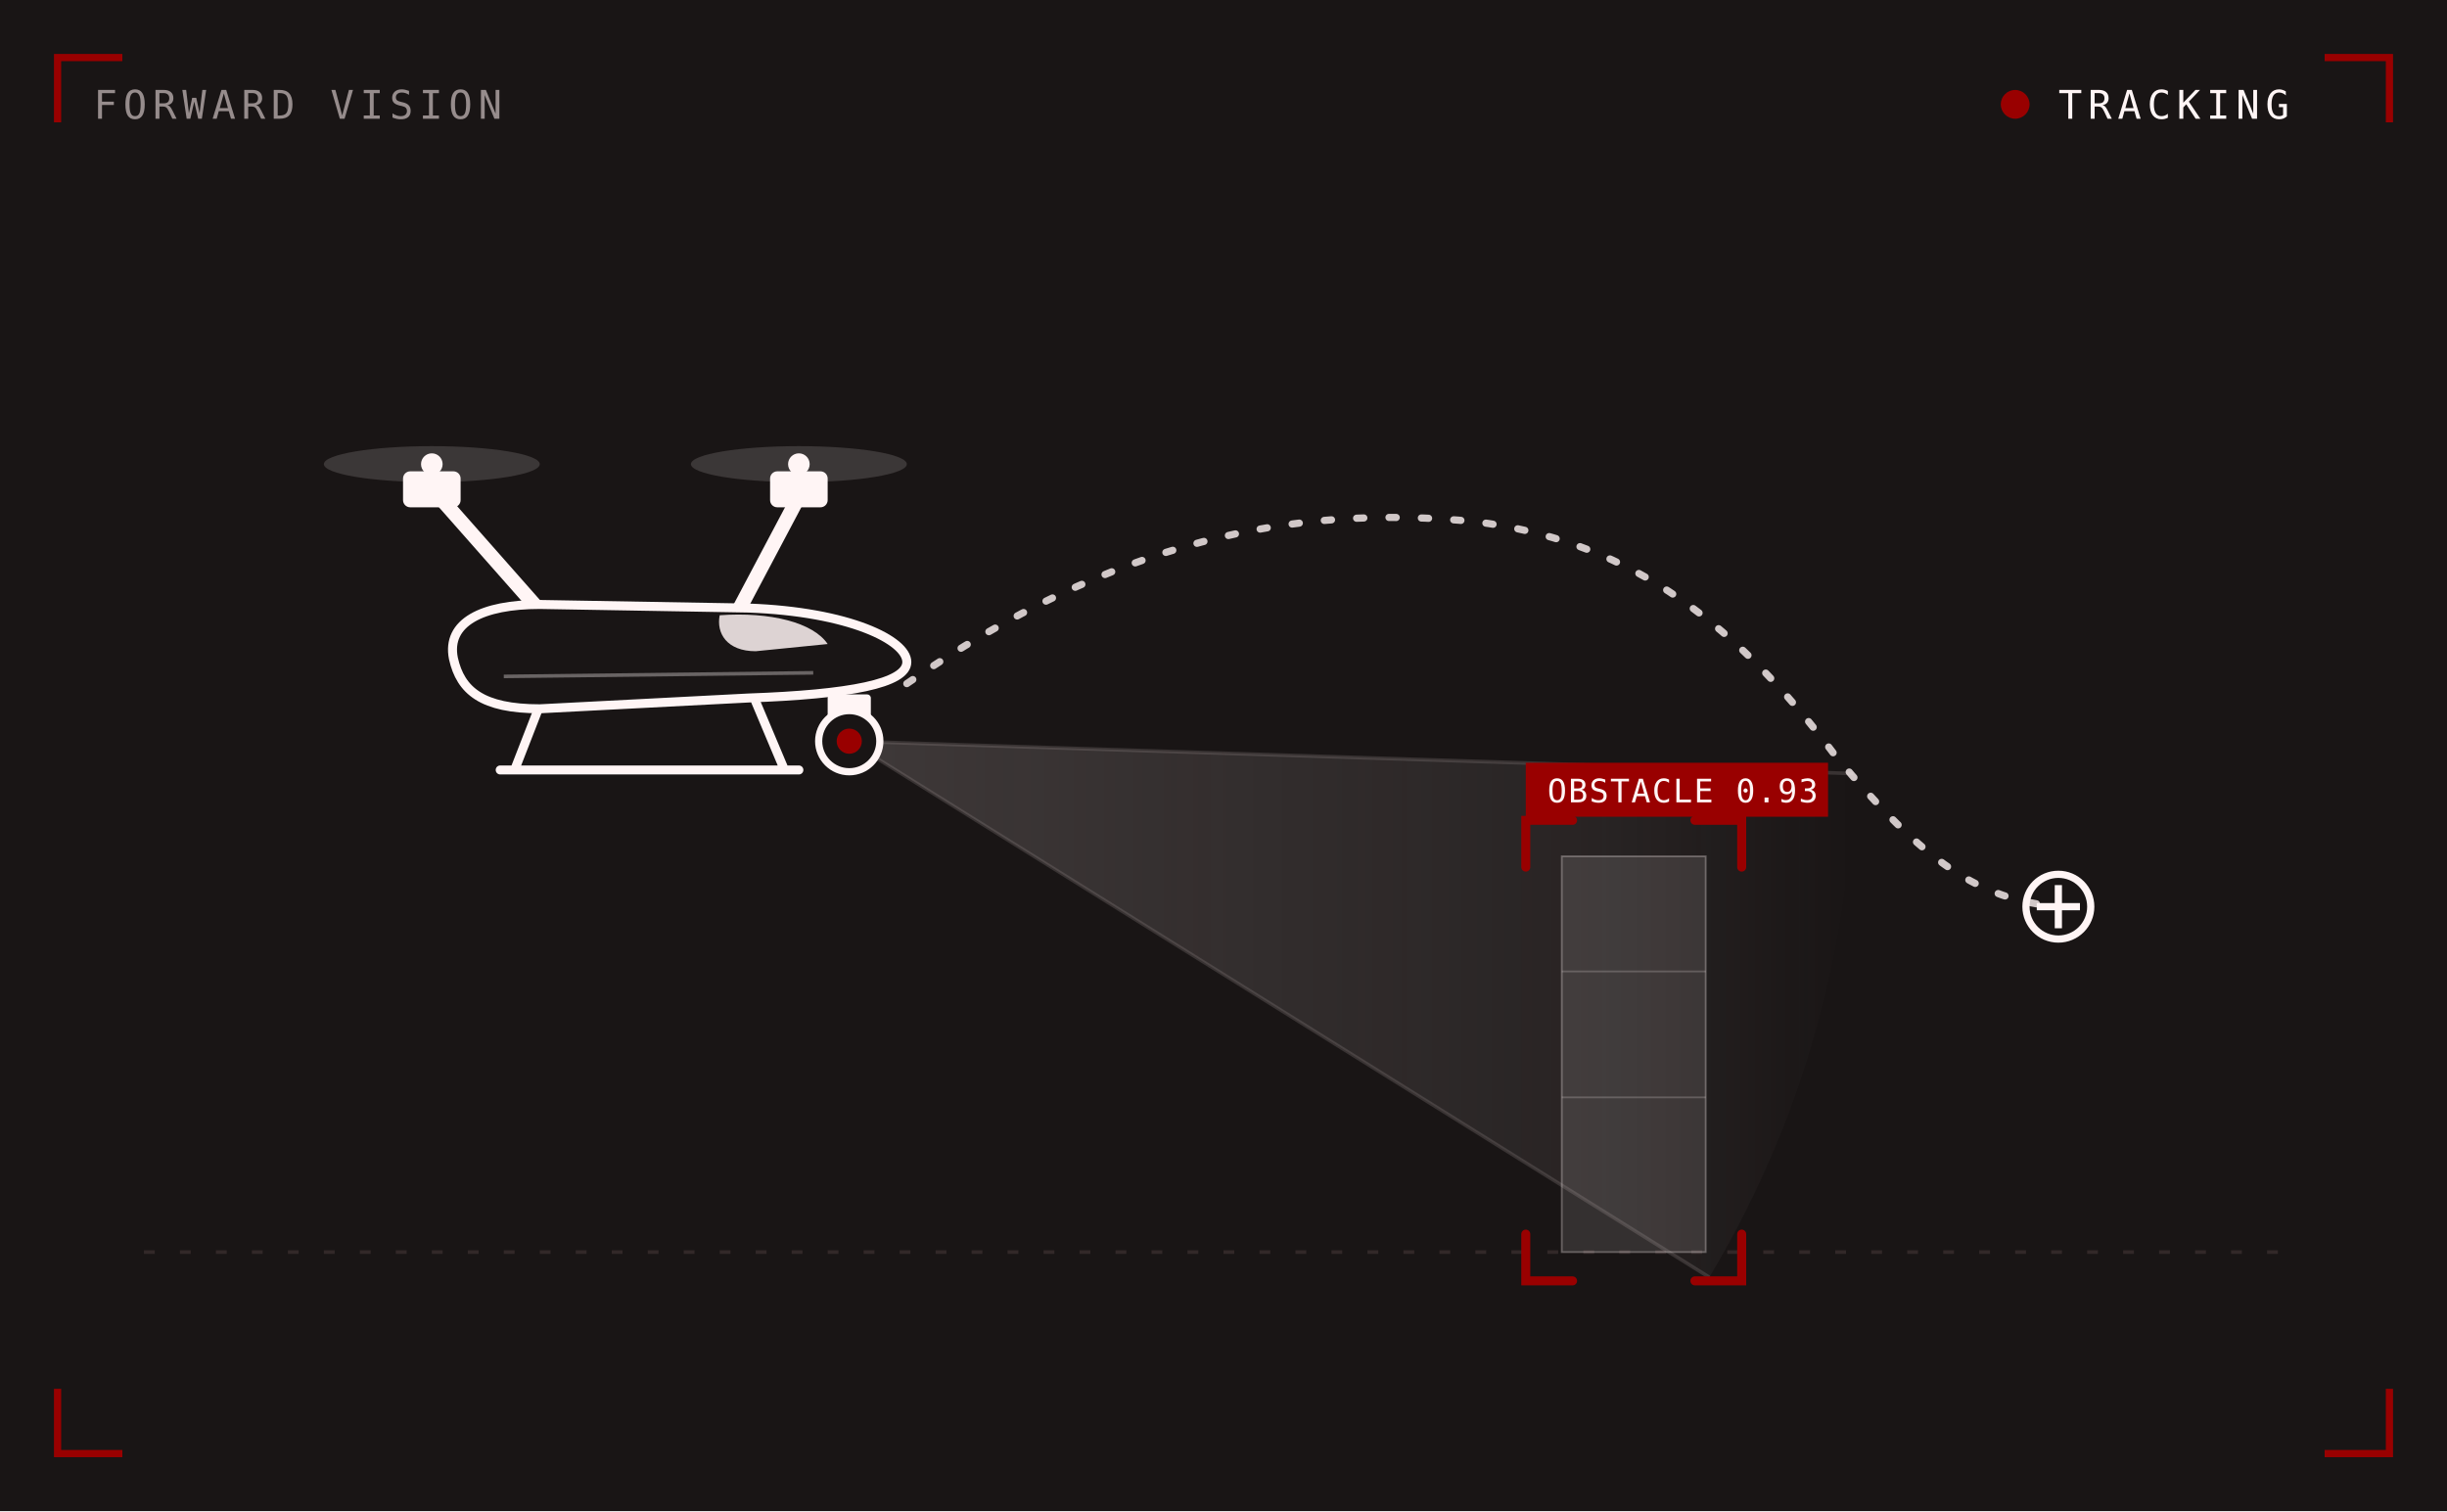
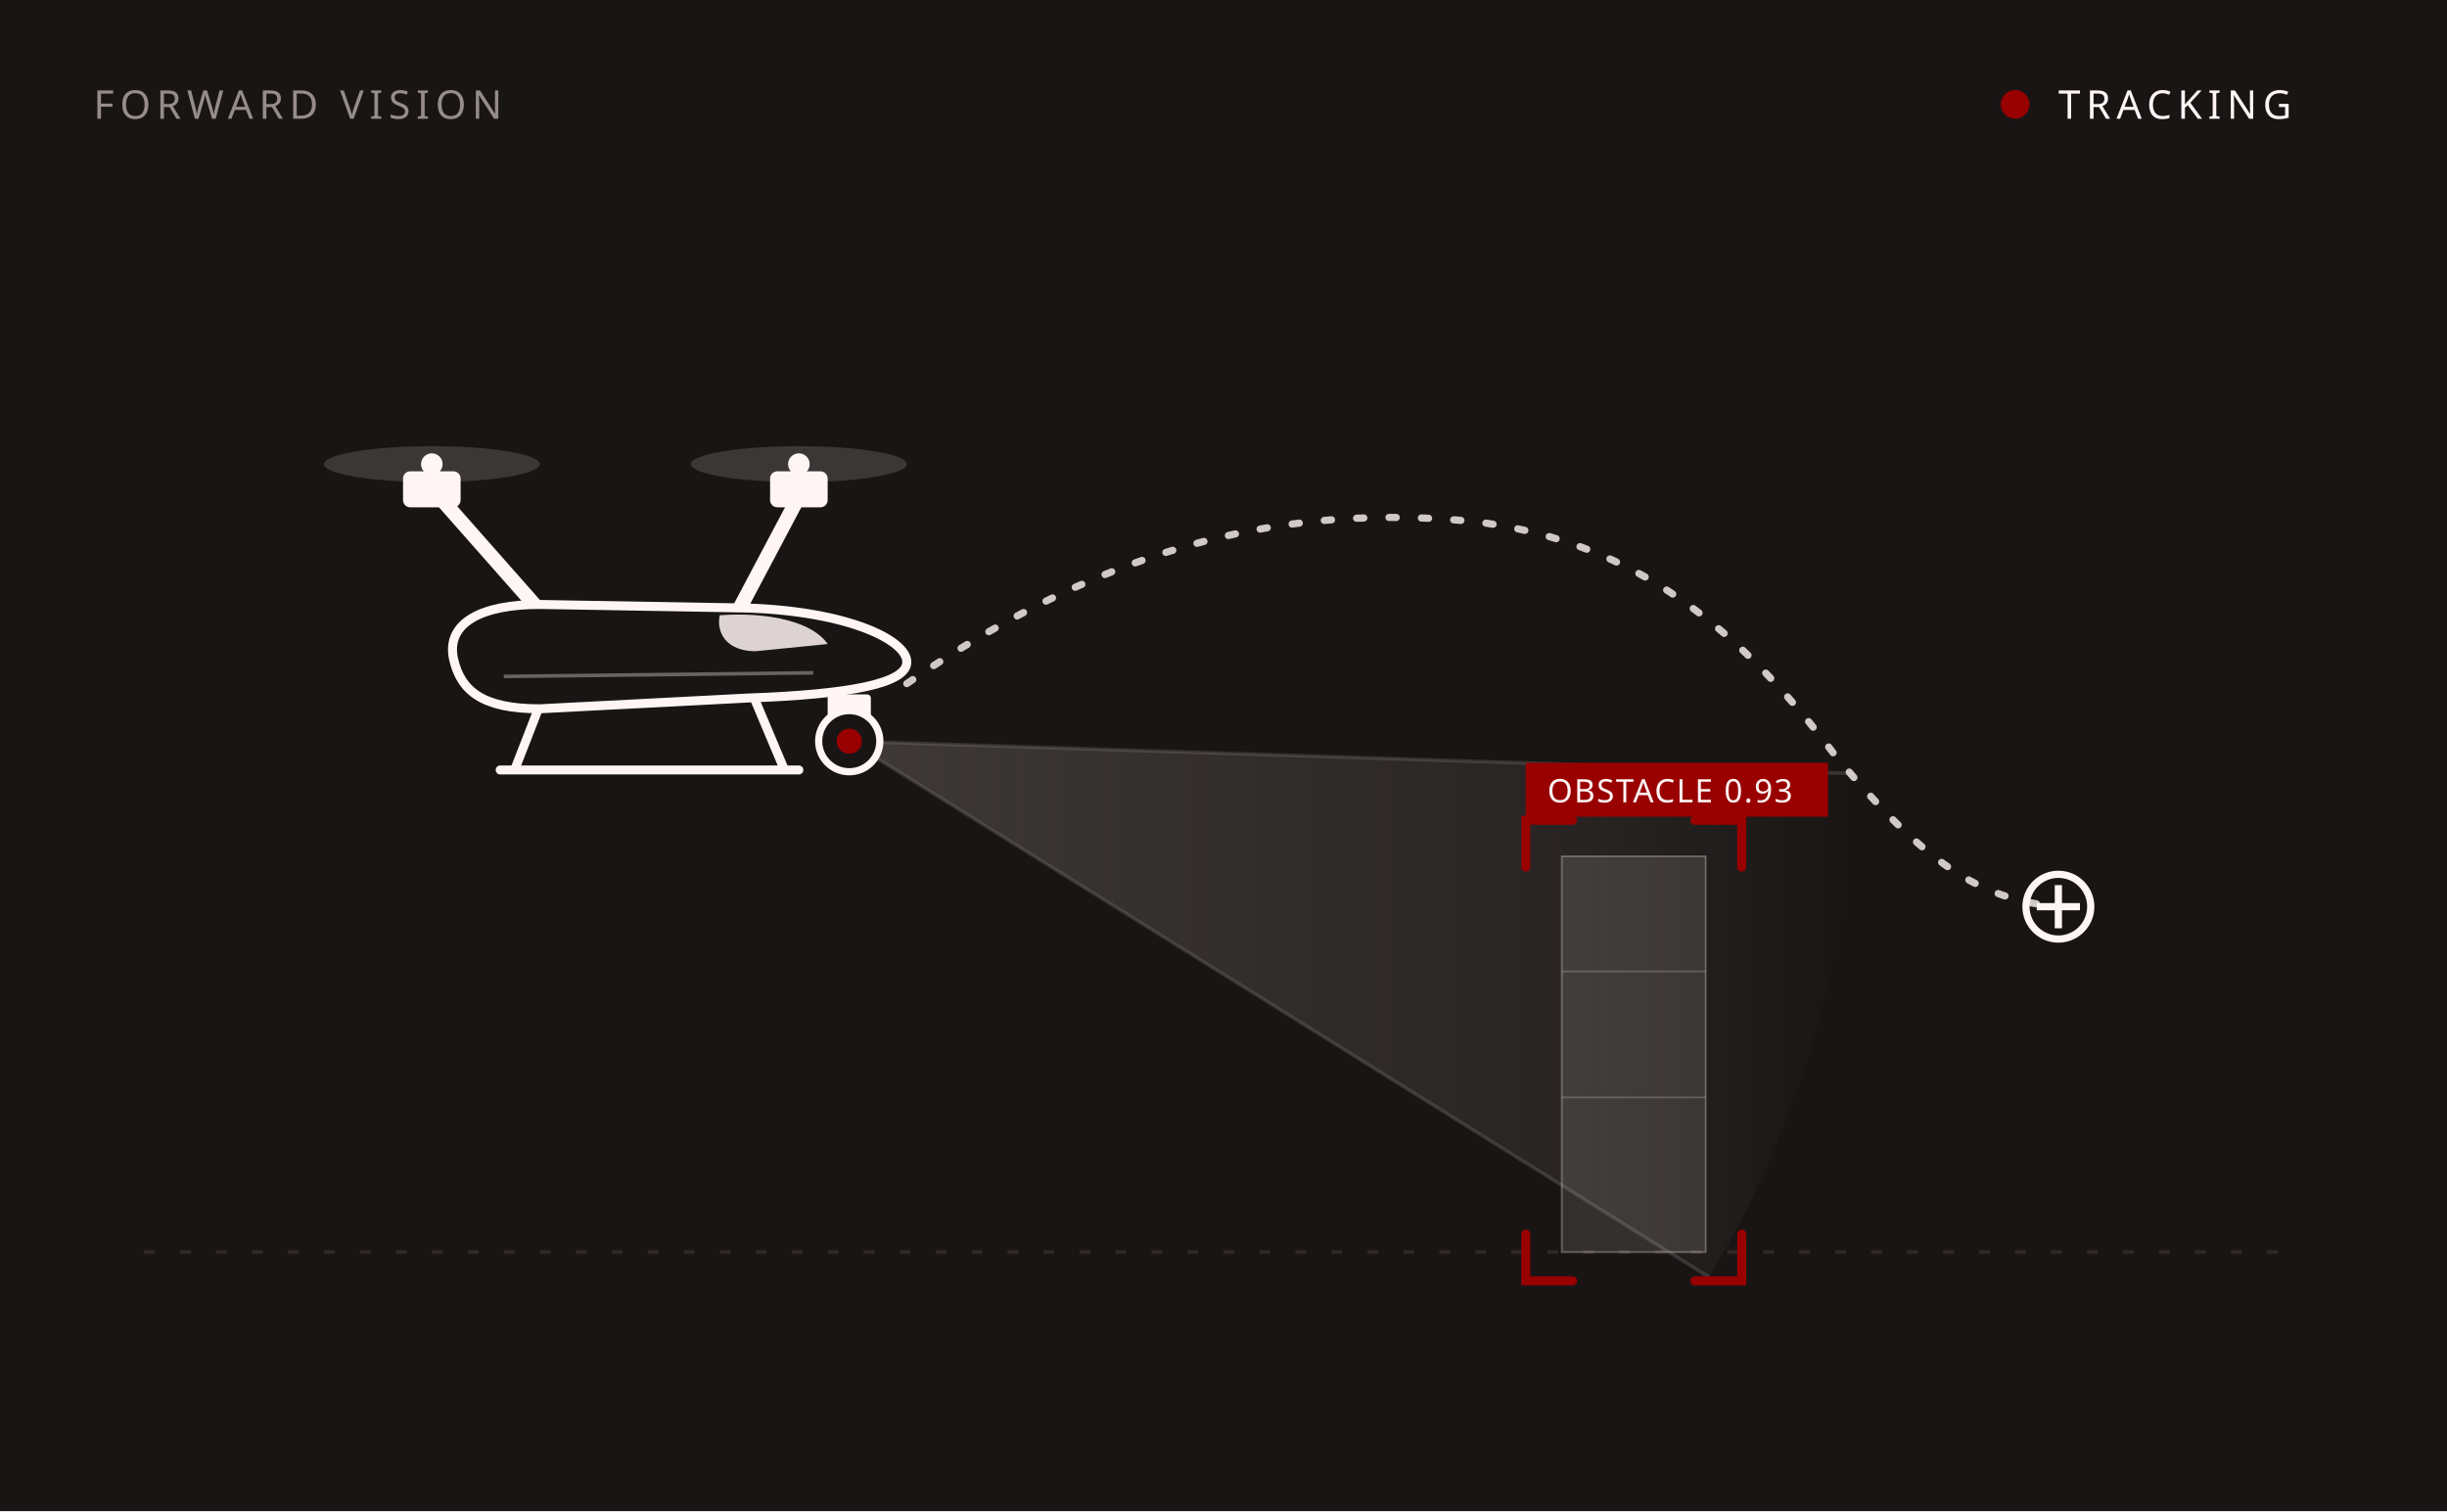
<svg xmlns="http://www.w3.org/2000/svg" width="100%" viewBox="0 0 680 420" role="img" preserveAspectRatio="xMidYMid meet">
  <style>
-   .lbl { font-family:"Space Mono", ui-monospace, monospace; }
+   .lbl { font-family:"Satoshi", sans-serif; }
  @keyframes raven-pulse { 0%,100% { transform: scale(1); opacity:1; } 50% { transform: scale(1.3); opacity:.55; } }
  @keyframes raven-flow { to { stroke-dashoffset:-18; } }
  .pn { transform-box: fill-box; transform-origin: center; }
  @media (prefers-reduced-motion: no-preference) {
    .pn { animation: raven-pulse 2s ease-in-out infinite; }
    .pn.d { animation-delay: .6s; }
    .path { animation: raven-flow 1.4s linear infinite; }
  }
</style>
  <defs>
    <linearGradient id="coneGradient" x1="0%" y1="0%" x2="100%" y2="0%">
      <stop offset="0%" stop-color="#968C8C" stop-opacity="0.30" />
      <stop offset="75%" stop-color="#968C8C" stop-opacity="0.12" />
      <stop offset="100%" stop-color="#968C8C" stop-opacity="0.00" />
    </linearGradient>
  </defs>
  <rect x="0" y="0" width="680" height="420" fill="#191515" />
-   <path d="M16 34 L16 16 L34 16" fill="none" stroke="#990000" stroke-width="2" />
-   <path d="M646 16 L664 16 L664 34" fill="none" stroke="#990000" stroke-width="2" />
-   <path d="M16 386 L16 404 L34 404" fill="none" stroke="#990000" stroke-width="2" />
-   <path d="M646 404 L664 404 L664 386" fill="none" stroke="#990000" stroke-width="2" />
  <text class="lbl" x="26" y="33" font-size="11" letter-spacing="1.6" fill="#968C8C">FORWARD VISION</text>
  <circle class="pn d" cx="560" cy="29" r="4" fill="#990000" />
  <text class="lbl" x="572" y="33" font-size="11" letter-spacing="1.6" fill="#FFF5F5">TRACKING</text>
  <line x1="40" y1="348" x2="640" y2="348" stroke="#322828" stroke-width="1" stroke-dasharray="3 7" />
  <path d="M 236 206 L 515 215 A 281 281 0 0 1 475 355 Z" fill="url(#coneGradient)" />
  <line x1="236" y1="206" x2="515" y2="215" stroke="#968C8C" stroke-width="1" opacity="0.25" />
  <line x1="236" y1="206" x2="475" y2="355" stroke="#968C8C" stroke-width="1" opacity="0.25" />
  <rect x="434" y="238" width="40" height="110" fill="#FFF5F5" opacity=".12" />
  <rect x="434" y="238" width="40" height="110" fill="none" stroke="#FFF5F5" stroke-width=".5" opacity=".3" />
  <line x1="434" y1="270" x2="474" y2="270" stroke="#FFF5F5" stroke-width=".5" opacity=".2" />
  <line x1="434" y1="305" x2="474" y2="305" stroke="#FFF5F5" stroke-width=".5" opacity=".2" />
  <g stroke="#990000" stroke-width="2.5" fill="none" stroke-linecap="round">
    <path d="M424 241 L424 228 L437 228" />
    <path d="M471 228 L484 228 L484 241" />
    <path d="M424 343 L424 356 L437 356" />
    <path d="M471 356 L484 356 L484 343" />
  </g>
  <rect x="424" y="212" width="84" height="15" fill="#990000" />
  <text class="lbl" x="430" y="223" font-size="9" letter-spacing="0.4" fill="#FFF5F5">OBSTACLE 0.93</text>
  <path class="path" d="M252 190 C310 150 360 140 410 145 C450 150 480 170 510 210 C535 240 550 250 572 252" fill="none" stroke="#FFF5F5" stroke-width="2" stroke-linecap="round" stroke-dasharray="2 7" opacity=".8" />
  <g>
    <circle cx="572" cy="252" r="9" fill="none" stroke="#FFF5F5" stroke-width="2" />
    <line x1="566" y1="252" x2="578" y2="252" stroke="#FFF5F5" stroke-width="2" />
    <line x1="572" y1="246" x2="572" y2="258" stroke="#FFF5F5" stroke-width="2" />
  </g>
  <line x1="152" y1="172" x2="122" y2="138" stroke="#FFF5F5" stroke-width="4" stroke-linecap="round" />
  <line x1="204" y1="172" x2="222" y2="138" stroke="#FFF5F5" stroke-width="4" stroke-linecap="round" />
  <ellipse cx="120" cy="129" rx="30" ry="5" fill="#FFF5F5" opacity=".15" />
  <ellipse cx="222" cy="129" rx="30" ry="5" fill="#FFF5F5" opacity=".15" />
  <rect x="112" y="131" width="16" height="10" rx="2" fill="#FFF5F5" />
  <rect x="214" y="131" width="16" height="10" rx="2" fill="#FFF5F5" />
  <circle cx="120" cy="129" r="3" fill="#FFF5F5" />
  <circle cx="222" cy="129" r="3" fill="#FFF5F5" />
  <path d="M150 196 L143 214 M210 195 L218 214 M139 214 L222 214" stroke="#FFF5F5" stroke-width="2.5" stroke-linecap="round" />
  <path d="M126 183 C124 173 134 168 150 168 L208 169 C236 170 252 178 252 184 C252 190 236 193 208 194 L150 197 C134 197 128 192 126 183 Z" fill="#191515" stroke="#FFF5F5" stroke-width="2.5" />
  <path d="M200 171 C214 170 226 173 230 179 L210 181 C202 181 199 176 200 171 Z" fill="#FFF5F5" opacity=".85" />
  <line x1="140" y1="188" x2="226" y2="187" stroke="#FFF5F5" stroke-width="1" opacity=".35" />
  <rect x="230" y="193" width="12" height="7" rx="1" fill="#FFF5F5" />
  <circle cx="236" cy="206" r="8.5" fill="#191515" stroke="#FFF5F5" stroke-width="2" />
  <circle class="pn d" cx="236" cy="206" r="3.5" fill="#990000" />
</svg>
